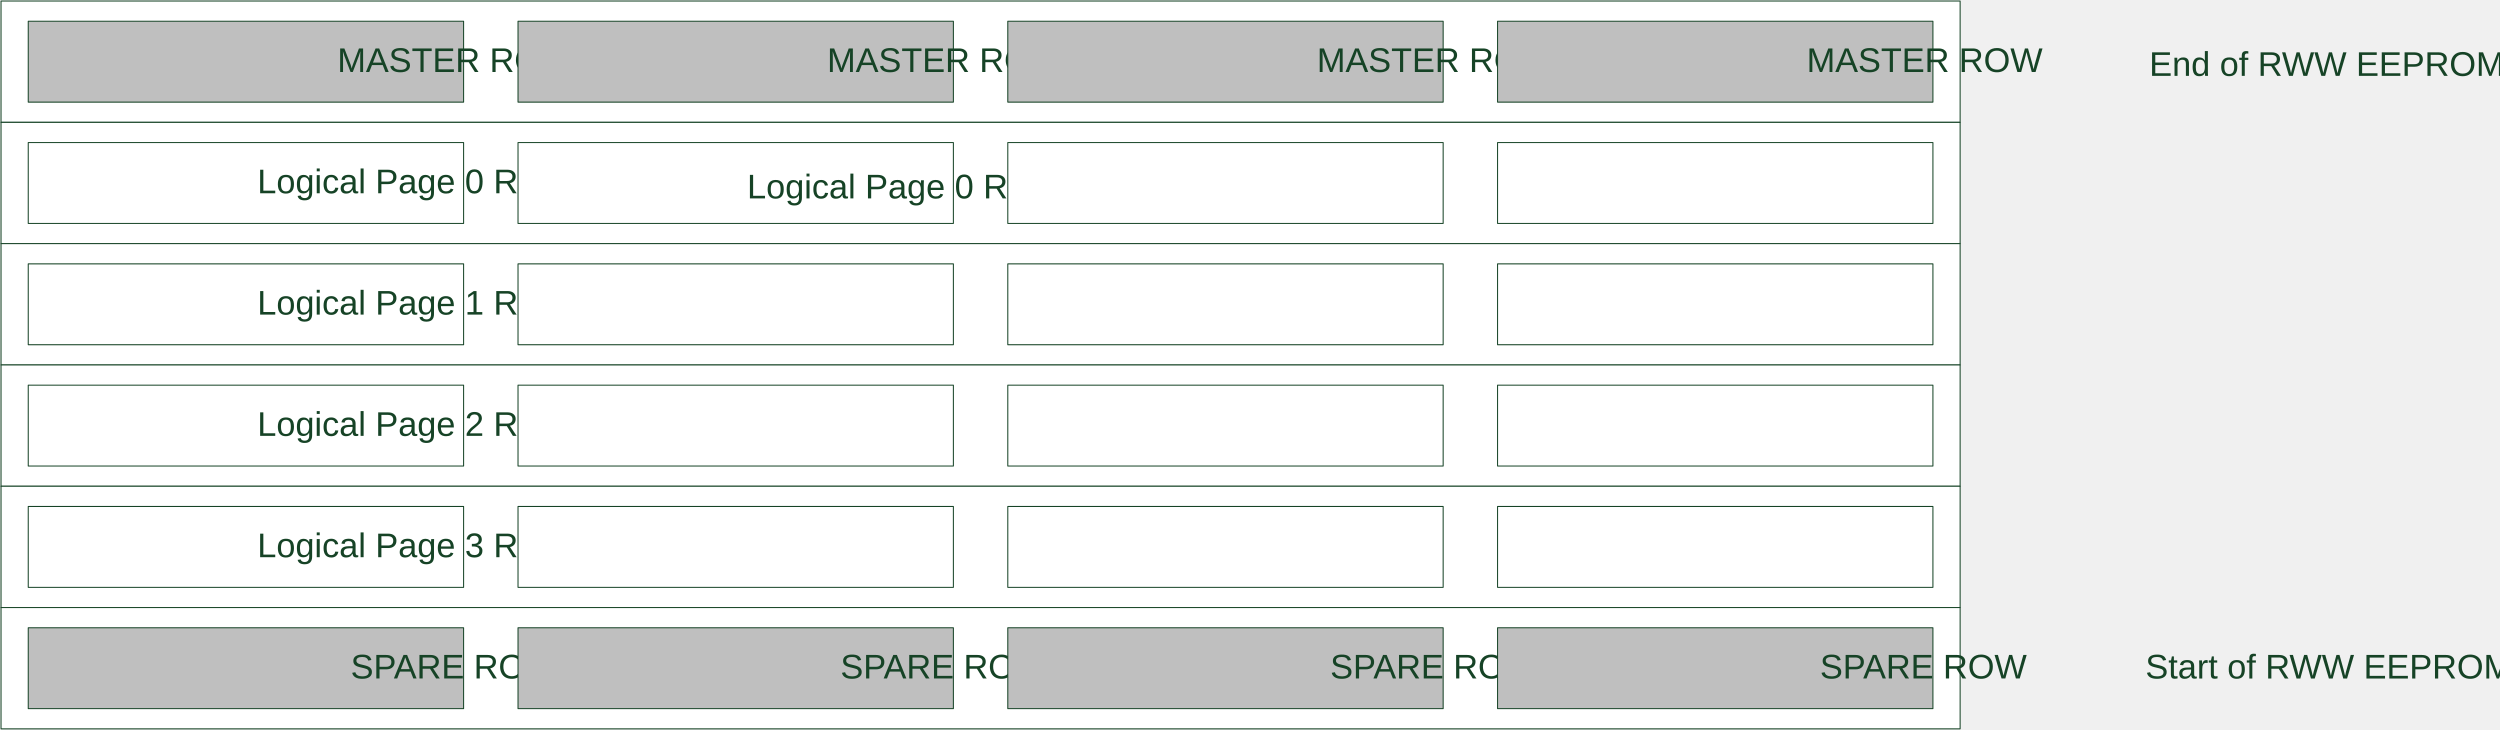
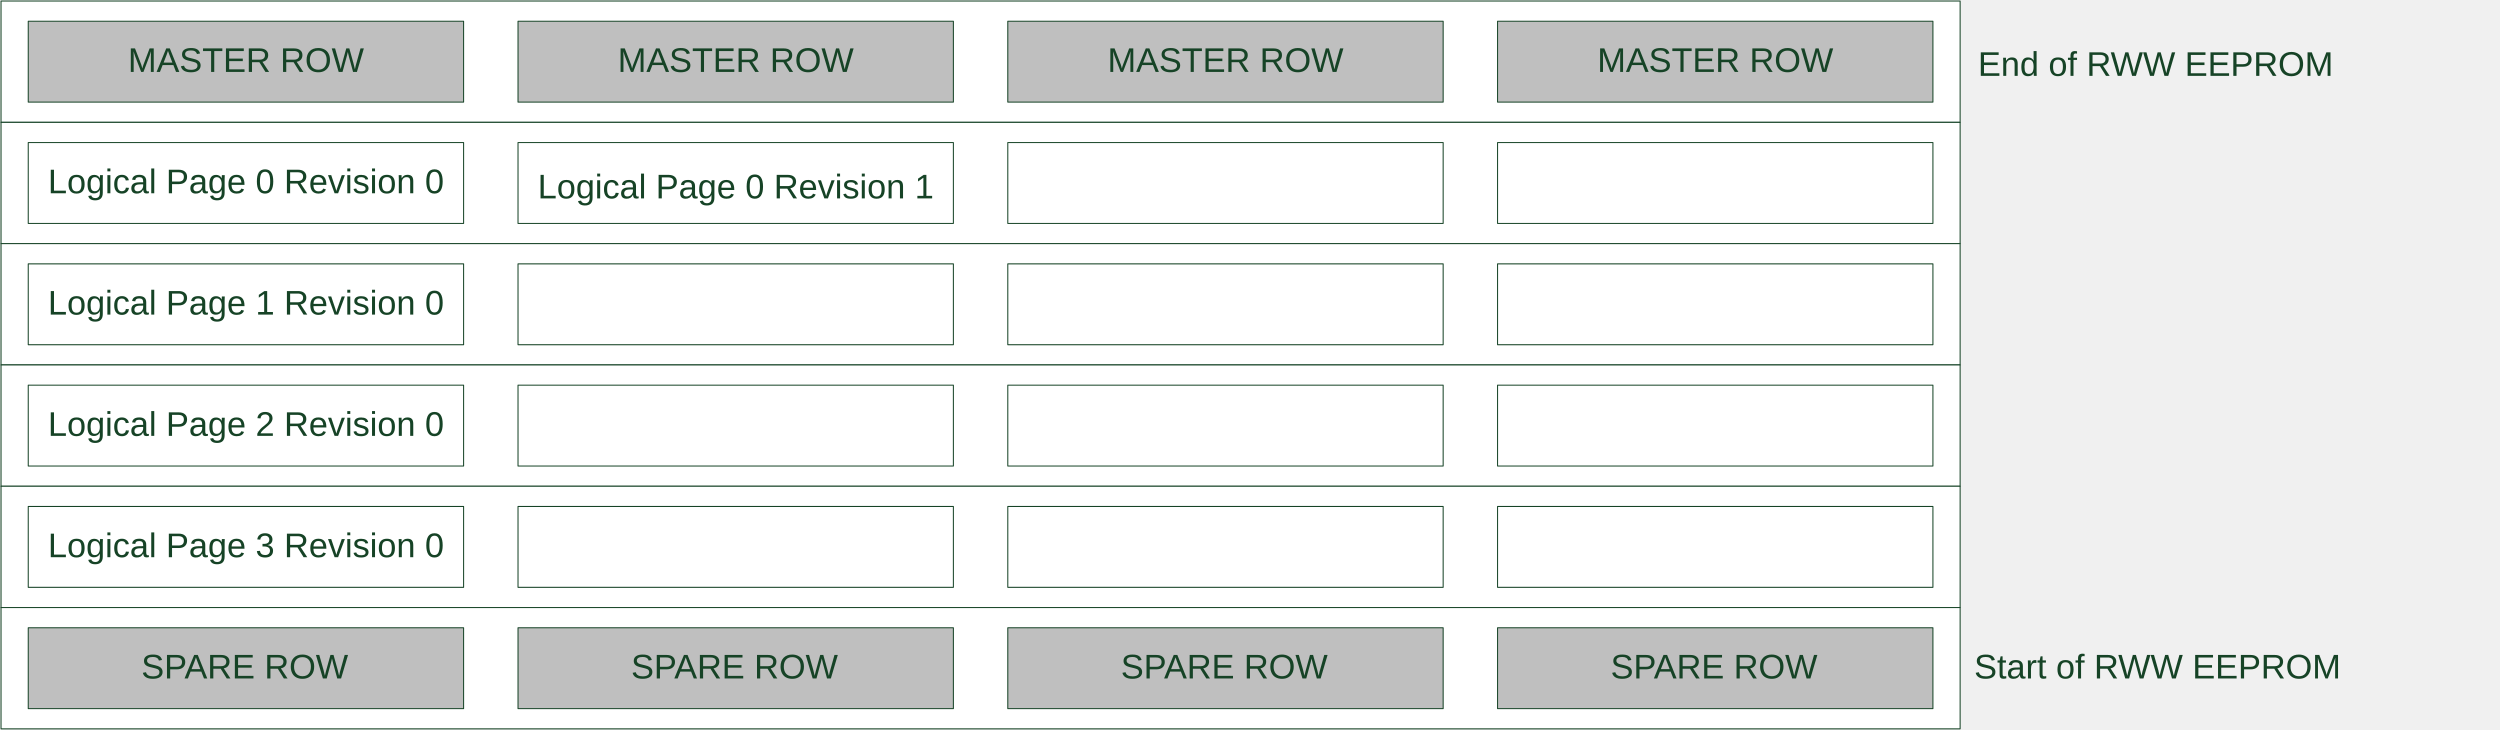
- <svg xmlns="http://www.w3.org/2000/svg" xmlns:ns1="http://schemas.microsoft.com/visio/2003/SVGExtensions/" width="8.114in" height="2.369in" viewBox="0 0 584.189 170.559" xml:space="preserve" color-interpolation-filters="sRGB" class="st6">
-   <ns1:documentProperties ns1:langID="1033" />
-   <style type="text/css">
- 	
- 		.st1 {fill:#ffffff;stroke:#164326;stroke-linecap:round;stroke-linejoin:round;stroke-width:0.24}
- 		.st2 {fill:#bfbfbf;stroke:#164326;stroke-linecap:round;stroke-linejoin:round;stroke-width:0.24}
- 		.st3 {fill:#164326;font-family:Arial;font-size:0.667em}
- 		.st4 {font-size:1em}
- 		.st5 {fill:none;stroke:none;stroke-linecap:round;stroke-linejoin:round;stroke-width:0.72}
- 		.st6 {fill:none;fill-rule:evenodd;font-size:12px;overflow:visible;stroke-linecap:square;stroke-miterlimit:3}
- 	
- 	</style>
-   <g ns1:mID="0" ns1:index="1" ns1:groupContext="foregroundPage">
-     <ns1:pageProperties ns1:drawingScale="0.0393701" ns1:pageScale="0.0393701" ns1:drawingUnits="24" ns1:shadowOffsetX="8.50388" ns1:shadowOffsetY="-8.50388" />
-     <g id="group1-1" transform="translate(0.241688,-141.972)" ns1:mID="1" ns1:groupContext="group">
-       <g id="shape2-2" ns1:mID="2" ns1:groupContext="shape">
-         <ns1:userDefs>
-           <ns1:ud ns1:nameU="visVersion" ns1:val="VT0(12):26" />
-         </ns1:userDefs>
-         <rect x="0" y="142.212" width="457.792" height="28.346" class="st1" />
+ <svg xmlns="http://www.w3.org/2000/svg" width="778.918" height="227.412" class="st6" color-interpolation-filters="sRGB" viewBox="0 0 584.189 170.559" xml:space="preserve">
+   <style type="text/css">.st1,.st2{fill:#fff;stroke:#164326;stroke-linecap:round;stroke-linejoin:round;stroke-width:.24}.st2{fill:#bfbfbf}.st3{fill:#164326;font-family:Arial;font-size:.667em}.st4{font-size:1em}.st5{fill:none;stroke:none;stroke-linecap:round;stroke-linejoin:round;stroke-width:.72}.st6{fill:none;fill-rule:evenodd;font-size:12px;overflow:visible;stroke-linecap:square;stroke-miterlimit:3}</style>
+   <g>
+     <g id="group1-1" transform="translate(0.241688,-141.972)">
+       <g id="shape2-2">
+         <rect width="457.792" height="28.346" x="0" y="142.212" class="st1" />
      </g>
-       <g id="shape3-4" ns1:mID="3" ns1:groupContext="shape" transform="translate(6.35824,-4.72378)">
-         <ns1:userDefs>
-           <ns1:ud ns1:nameU="visVersion" ns1:val="VT0(12):26" />
-         </ns1:userDefs>
-         <ns1:textBlock ns1:margins="rect(3.99997,3.99997,3.99997,3.99997)" ns1:tabSpace="42.5194" />
-         <ns1:textRect cx="50.864" cy="161.11" width="101.74" height="18.898" />
-         <rect x="0" y="151.661" width="101.732" height="18.898" class="st2" />
-         <text x="23.31" y="163.51" class="st3" ns1:langID="1033">
-           <ns1:paragraph ns1:horizAlign="1" />
-           <ns1:tabList />MASTER ROW                                        </text>
+       <g id="shape3-4" transform="translate(6.35824,-4.72378)">
+         <rect width="101.732" height="18.898" x="0" y="151.661" class="st2" />
+         <text x="23.31" y="163.51" class="st3">MASTER ROW</text>
      </g>
-       <g id="shape4-7" ns1:mID="4" ns1:groupContext="shape" transform="translate(120.807,-4.72378)">
-         <ns1:userDefs>
-           <ns1:ud ns1:nameU="visVersion" ns1:val="VT0(12):26" />
-         </ns1:userDefs>
-         <ns1:textBlock ns1:margins="rect(3.99997,3.99997,3.99997,3.99997)" ns1:tabSpace="42.5194" />
-         <ns1:textRect cx="50.864" cy="161.11" width="101.74" height="18.898" />
-         <rect x="0" y="151.661" width="101.732" height="18.898" class="st2" />
-         <text x="23.31" y="163.51" class="st3" ns1:langID="1033">
-           <ns1:paragraph ns1:horizAlign="1" />
-           <ns1:tabList />MASTER ROW</text>
+       <g id="shape4-7" transform="translate(120.807,-4.72378)">
+         <rect width="101.732" height="18.898" x="0" y="151.661" class="st2" />
+         <text x="23.31" y="163.51" class="st3">MASTER ROW</text>
      </g>
-       <g id="shape5-10" ns1:mID="5" ns1:groupContext="shape" transform="translate(235.256,-4.72378)">
-         <ns1:userDefs>
-           <ns1:ud ns1:nameU="visVersion" ns1:val="VT0(12):26" />
-         </ns1:userDefs>
-         <ns1:textBlock ns1:margins="rect(3.99997,3.99997,3.99997,3.99997)" ns1:tabSpace="42.5194" />
-         <ns1:textRect cx="50.864" cy="161.11" width="101.74" height="18.898" />
-         <rect x="0" y="151.661" width="101.732" height="18.898" class="st2" />
-         <text x="23.31" y="163.51" class="st3" ns1:langID="1033">
-           <ns1:paragraph ns1:horizAlign="1" />
-           <ns1:tabList />MASTER ROW</text>
+       <g id="shape5-10" transform="translate(235.256,-4.72378)">
+         <rect width="101.732" height="18.898" x="0" y="151.661" class="st2" />
+         <text x="23.31" y="163.51" class="st3">MASTER ROW</text>
      </g>
-       <g id="shape6-13" ns1:mID="6" ns1:groupContext="shape" transform="translate(349.702,-4.72378)">
-         <ns1:userDefs>
-           <ns1:ud ns1:nameU="visVersion" ns1:val="VT0(12):26" />
-         </ns1:userDefs>
-         <ns1:textBlock ns1:margins="rect(3.99997,3.99997,3.99997,3.99997)" ns1:tabSpace="42.5194" />
-         <ns1:textRect cx="50.864" cy="161.11" width="101.74" height="18.898" />
-         <rect x="0" y="151.661" width="101.732" height="18.898" class="st2" />
-         <text x="23.31" y="163.51" class="st3" ns1:langID="1033">
-           <ns1:paragraph ns1:horizAlign="1" />
-           <ns1:tabList />MASTER ROW                                        </text>
+       <g id="shape6-13" transform="translate(349.702,-4.72378)">
+         <rect width="101.732" height="18.898" x="0" y="151.661" class="st2" />
+         <text x="23.31" y="163.51" class="st3">MASTER ROW</text>
      </g>
    </g>
-     <g id="group7-16" transform="translate(0.241688,-113.626)" ns1:mID="7" ns1:groupContext="group">
-       <g id="shape8-17" ns1:mID="8" ns1:groupContext="shape">
-         <ns1:userDefs>
-           <ns1:ud ns1:nameU="visVersion" ns1:val="VT0(12):26" />
-         </ns1:userDefs>
-         <rect x="0" y="142.212" width="457.792" height="28.346" class="st1" />
+     <g id="group7-16" transform="translate(0.241688,-113.626)">
+       <g id="shape8-17">
+         <rect width="457.792" height="28.346" x="0" y="142.212" class="st1" />
      </g>
-       <g id="shape9-19" ns1:mID="9" ns1:groupContext="shape" transform="translate(6.35824,-4.72378)">
-         <ns1:userDefs>
-           <ns1:ud ns1:nameU="visVersion" ns1:val="VT0(12):26" />
-         </ns1:userDefs>
-         <ns1:textBlock ns1:margins="rect(3.99997,3.99997,3.99997,3.99997)" ns1:tabSpace="42.5194" />
-         <ns1:textRect cx="50.864" cy="161.11" width="101.74" height="18.898" />
-         <rect x="0" y="151.661" width="101.732" height="18.898" class="st1" />
-         <text x="4.61" y="163.51" class="st3" ns1:langID="1033">
-           <ns1:paragraph ns1:horizAlign="1" />
-           <ns1:tabList />Logical Page 0 Revision 0</text>
+       <g id="shape9-19" transform="translate(6.35824,-4.72378)">
+         <rect width="101.732" height="18.898" x="0" y="151.661" class="st1" />
+         <text x="4.61" y="163.51" class="st3">Logical Page 0 Revision 0</text>
      </g>
-       <g id="shape10-22" ns1:mID="10" ns1:groupContext="shape" transform="translate(120.807,-4.72378)">
-         <ns1:userDefs>
-           <ns1:ud ns1:nameU="visVersion" ns1:val="VT0(12):26" />
-         </ns1:userDefs>
-         <ns1:textBlock ns1:margins="rect(0,0,0,0)" />
-         <ns1:textRect cx="50.866" cy="161.11" width="101.74" height="18.898" />
-         <rect x="0" y="151.661" width="101.732" height="18.898" class="st1" />
-         <text x="4.61" y="164.71" class="st3" ns1:langID="1033">
-           <ns1:paragraph ns1:horizAlign="1" />
-           <ns1:tabList />Logical Page 0 Revision <tspan class="st4" ns1:langID="2052">1</tspan>
+       <g id="shape10-22" transform="translate(120.807,-4.72378)">
+         <rect width="101.732" height="18.898" x="0" y="151.661" class="st1" />
+         <text x="4.61" y="164.71" class="st3">Logical Page 0 Revision <tspan class="st4">1</tspan>
        </text>
      </g>
-       <g id="shape11-26" ns1:mID="11" ns1:groupContext="shape" transform="translate(235.256,-4.72378)">
-         <ns1:userDefs>
-           <ns1:ud ns1:nameU="visVersion" ns1:val="VT0(12):26" />
-         </ns1:userDefs>
-         <rect x="0" y="151.661" width="101.732" height="18.898" class="st1" />
+       <g id="shape11-26" transform="translate(235.256,-4.72378)">
+         <rect width="101.732" height="18.898" x="0" y="151.661" class="st1" />
      </g>
-       <g id="shape12-28" ns1:mID="12" ns1:groupContext="shape" transform="translate(349.702,-4.72378)">
-         <ns1:userDefs>
-           <ns1:ud ns1:nameU="visVersion" ns1:val="VT0(12):26" />
-         </ns1:userDefs>
-         <rect x="0" y="151.661" width="101.732" height="18.898" class="st1" />
+       <g id="shape12-28" transform="translate(349.702,-4.72378)">
+         <rect width="101.732" height="18.898" x="0" y="151.661" class="st1" />
      </g>
    </g>
-     <g id="group13-30" transform="translate(0.241688,-85.2806)" ns1:mID="13" ns1:groupContext="group">
-       <g id="shape14-31" ns1:mID="14" ns1:groupContext="shape">
-         <ns1:userDefs>
-           <ns1:ud ns1:nameU="visVersion" ns1:val="VT0(12):26" />
-         </ns1:userDefs>
-         <rect x="0" y="142.212" width="457.792" height="28.346" class="st1" />
+     <g id="group13-30" transform="translate(0.241688,-85.2806)">
+       <g id="shape14-31">
+         <rect width="457.792" height="28.346" x="0" y="142.212" class="st1" />
      </g>
-       <g id="shape15-33" ns1:mID="15" ns1:groupContext="shape" transform="translate(6.35824,-4.72378)">
-         <ns1:userDefs>
-           <ns1:ud ns1:nameU="visVersion" ns1:val="VT0(12):26" />
-         </ns1:userDefs>
-         <ns1:textBlock ns1:margins="rect(3.99997,3.99997,3.99997,3.99997)" ns1:tabSpace="42.5194" />
-         <ns1:textRect cx="50.864" cy="161.11" width="101.74" height="18.898" />
-         <rect x="0" y="151.661" width="101.732" height="18.898" class="st1" />
-         <text x="4.61" y="163.51" class="st3" ns1:langID="1033">
-           <ns1:paragraph ns1:horizAlign="1" />
-           <ns1:tabList />Logical Page 1 Revision 0</text>
+       <g id="shape15-33" transform="translate(6.35824,-4.72378)">
+         <rect width="101.732" height="18.898" x="0" y="151.661" class="st1" />
+         <text x="4.61" y="163.51" class="st3">Logical Page 1 Revision 0</text>
      </g>
-       <g id="shape16-36" ns1:mID="16" ns1:groupContext="shape" transform="translate(120.807,-4.72378)">
-         <ns1:userDefs>
-           <ns1:ud ns1:nameU="visVersion" ns1:val="VT0(12):26" />
-         </ns1:userDefs>
-         <rect x="0" y="151.661" width="101.732" height="18.898" class="st1" />
+       <g id="shape16-36" transform="translate(120.807,-4.72378)">
+         <rect width="101.732" height="18.898" x="0" y="151.661" class="st1" />
      </g>
-       <g id="shape17-38" ns1:mID="17" ns1:groupContext="shape" transform="translate(235.256,-4.72378)">
-         <ns1:userDefs>
-           <ns1:ud ns1:nameU="visVersion" ns1:val="VT0(12):26" />
-         </ns1:userDefs>
-         <rect x="0" y="151.661" width="101.732" height="18.898" class="st1" />
+       <g id="shape17-38" transform="translate(235.256,-4.72378)">
+         <rect width="101.732" height="18.898" x="0" y="151.661" class="st1" />
      </g>
-       <g id="shape18-40" ns1:mID="18" ns1:groupContext="shape" transform="translate(349.702,-4.72378)">
-         <ns1:userDefs>
-           <ns1:ud ns1:nameU="visVersion" ns1:val="VT0(12):26" />
-         </ns1:userDefs>
-         <rect x="0" y="151.661" width="101.732" height="18.898" class="st1" />
+       <g id="shape18-40" transform="translate(349.702,-4.72378)">
+         <rect width="101.732" height="18.898" x="0" y="151.661" class="st1" />
      </g>
    </g>
-     <g id="group19-42" transform="translate(0.241688,-56.9344)" ns1:mID="19" ns1:groupContext="group">
-       <g id="shape20-43" ns1:mID="20" ns1:groupContext="shape">
-         <ns1:userDefs>
-           <ns1:ud ns1:nameU="visVersion" ns1:val="VT0(12):26" />
-         </ns1:userDefs>
-         <rect x="0" y="142.212" width="457.792" height="28.346" class="st1" />
+     <g id="group19-42" transform="translate(0.241688,-56.9344)">
+       <g id="shape20-43">
+         <rect width="457.792" height="28.346" x="0" y="142.212" class="st1" />
      </g>
-       <g id="shape21-45" ns1:mID="21" ns1:groupContext="shape" transform="translate(6.35824,-4.72378)">
-         <ns1:userDefs>
-           <ns1:ud ns1:nameU="visVersion" ns1:val="VT0(12):26" />
-         </ns1:userDefs>
-         <ns1:textBlock ns1:margins="rect(3.99997,3.99997,3.99997,3.99997)" ns1:tabSpace="42.5194" />
-         <ns1:textRect cx="50.864" cy="161.11" width="101.74" height="18.898" />
-         <rect x="0" y="151.661" width="101.732" height="18.898" class="st1" />
-         <text x="4.61" y="163.51" class="st3" ns1:langID="1033">
-           <ns1:paragraph ns1:horizAlign="1" />
-           <ns1:tabList />Logical Page 2 Revision 0</text>
+       <g id="shape21-45" transform="translate(6.35824,-4.72378)">
+         <rect width="101.732" height="18.898" x="0" y="151.661" class="st1" />
+         <text x="4.61" y="163.51" class="st3">Logical Page 2 Revision 0</text>
      </g>
-       <g id="shape22-48" ns1:mID="22" ns1:groupContext="shape" transform="translate(120.807,-4.72378)">
-         <ns1:userDefs>
-           <ns1:ud ns1:nameU="visVersion" ns1:val="VT0(12):26" />
-         </ns1:userDefs>
-         <rect x="0" y="151.661" width="101.732" height="18.898" class="st1" />
+       <g id="shape22-48" transform="translate(120.807,-4.72378)">
+         <rect width="101.732" height="18.898" x="0" y="151.661" class="st1" />
      </g>
-       <g id="shape23-50" ns1:mID="23" ns1:groupContext="shape" transform="translate(235.256,-4.72378)">
-         <ns1:userDefs>
-           <ns1:ud ns1:nameU="visVersion" ns1:val="VT0(12):26" />
-         </ns1:userDefs>
-         <rect x="0" y="151.661" width="101.732" height="18.898" class="st1" />
+       <g id="shape23-50" transform="translate(235.256,-4.72378)">
+         <rect width="101.732" height="18.898" x="0" y="151.661" class="st1" />
      </g>
-       <g id="shape24-52" ns1:mID="24" ns1:groupContext="shape" transform="translate(349.702,-4.72378)">
-         <ns1:userDefs>
-           <ns1:ud ns1:nameU="visVersion" ns1:val="VT0(12):26" />
-         </ns1:userDefs>
-         <rect x="0" y="151.661" width="101.732" height="18.898" class="st1" />
+       <g id="shape24-52" transform="translate(349.702,-4.72378)">
+         <rect width="101.732" height="18.898" x="0" y="151.661" class="st1" />
      </g>
    </g>
-     <g id="group25-54" transform="translate(0.241688,-28.588)" ns1:mID="25" ns1:groupContext="group">
-       <g id="shape26-55" ns1:mID="26" ns1:groupContext="shape">
-         <ns1:userDefs>
-           <ns1:ud ns1:nameU="visVersion" ns1:val="VT0(12):26" />
-         </ns1:userDefs>
-         <rect x="0" y="142.212" width="457.792" height="28.346" class="st1" />
+     <g id="group25-54" transform="translate(0.241688,-28.588)">
+       <g id="shape26-55">
+         <rect width="457.792" height="28.346" x="0" y="142.212" class="st1" />
      </g>
-       <g id="shape27-57" ns1:mID="27" ns1:groupContext="shape" transform="translate(6.35824,-4.72378)">
-         <ns1:userDefs>
-           <ns1:ud ns1:nameU="visVersion" ns1:val="VT0(12):26" />
-         </ns1:userDefs>
-         <ns1:textBlock ns1:margins="rect(3.99997,3.99997,3.99997,3.99997)" ns1:tabSpace="42.5194" />
-         <ns1:textRect cx="50.864" cy="161.11" width="101.74" height="18.898" />
-         <rect x="0" y="151.661" width="101.732" height="18.898" class="st1" />
-         <text x="4.61" y="163.51" class="st3" ns1:langID="1033">
-           <ns1:paragraph ns1:horizAlign="1" />
-           <ns1:tabList />Logical Page 3 Revision 0        </text>
+       <g id="shape27-57" transform="translate(6.35824,-4.72378)">
+         <rect width="101.732" height="18.898" x="0" y="151.661" class="st1" />
+         <text x="4.61" y="163.51" class="st3">Logical Page 3 Revision 0</text>
      </g>
-       <g id="shape28-60" ns1:mID="28" ns1:groupContext="shape" transform="translate(120.807,-4.72378)">
-         <ns1:userDefs>
-           <ns1:ud ns1:nameU="visVersion" ns1:val="VT0(12):26" />
-         </ns1:userDefs>
-         <rect x="0" y="151.661" width="101.732" height="18.898" class="st1" />
+       <g id="shape28-60" transform="translate(120.807,-4.72378)">
+         <rect width="101.732" height="18.898" x="0" y="151.661" class="st1" />
      </g>
-       <g id="shape29-62" ns1:mID="29" ns1:groupContext="shape" transform="translate(235.256,-4.72378)">
-         <ns1:userDefs>
-           <ns1:ud ns1:nameU="visVersion" ns1:val="VT0(12):26" />
-         </ns1:userDefs>
-         <rect x="0" y="151.661" width="101.732" height="18.898" class="st1" />
+       <g id="shape29-62" transform="translate(235.256,-4.72378)">
+         <rect width="101.732" height="18.898" x="0" y="151.661" class="st1" />
      </g>
-       <g id="shape30-64" ns1:mID="30" ns1:groupContext="shape" transform="translate(349.702,-4.72378)">
-         <ns1:userDefs>
-           <ns1:ud ns1:nameU="visVersion" ns1:val="VT0(12):26" />
-         </ns1:userDefs>
-         <rect x="0" y="151.661" width="101.732" height="18.898" class="st1" />
+       <g id="shape30-64" transform="translate(349.702,-4.72378)">
+         <rect width="101.732" height="18.898" x="0" y="151.661" class="st1" />
      </g>
    </g>
-     <g id="group31-66" transform="translate(0.241688,-0.241797)" ns1:mID="31" ns1:groupContext="group">
-       <g id="shape32-67" ns1:mID="32" ns1:groupContext="shape">
-         <ns1:userDefs>
-           <ns1:ud ns1:nameU="visVersion" ns1:val="VT0(12):26" />
-         </ns1:userDefs>
-         <rect x="0" y="142.212" width="457.792" height="28.346" class="st1" />
+     <g id="group31-66" transform="translate(0.241688,-0.241797)">
+       <g id="shape32-67">
+         <rect width="457.792" height="28.346" x="0" y="142.212" class="st1" />
      </g>
-       <g id="shape33-69" ns1:mID="33" ns1:groupContext="shape" transform="translate(6.35824,-4.72378)">
-         <ns1:userDefs>
-           <ns1:ud ns1:nameU="visVersion" ns1:val="VT0(12):26" />
-         </ns1:userDefs>
-         <ns1:textBlock ns1:margins="rect(3.99997,3.99997,3.99997,3.99997)" ns1:tabSpace="42.5194" />
-         <ns1:textRect cx="50.864" cy="161.11" width="101.74" height="18.898" />
-         <rect x="0" y="151.661" width="101.732" height="18.898" class="st2" />
-         <text x="26.42" y="163.51" class="st3" ns1:langID="1033">
-           <ns1:paragraph ns1:horizAlign="1" />
-           <ns1:tabList />SPARE ROW                                        </text>
+       <g id="shape33-69" transform="translate(6.35824,-4.72378)">
+         <rect width="101.732" height="18.898" x="0" y="151.661" class="st2" />
+         <text x="26.42" y="163.51" class="st3">SPARE ROW</text>
      </g>
-       <g id="shape34-72" ns1:mID="34" ns1:groupContext="shape" transform="translate(120.807,-4.72378)">
-         <ns1:userDefs>
-           <ns1:ud ns1:nameU="visVersion" ns1:val="VT0(12):26" />
-         </ns1:userDefs>
-         <ns1:textBlock ns1:margins="rect(3.99997,3.99997,3.99997,3.99997)" ns1:tabSpace="42.5194" />
-         <ns1:textRect cx="50.864" cy="161.11" width="101.74" height="18.898" />
-         <rect x="0" y="151.661" width="101.732" height="18.898" class="st2" />
-         <text x="26.42" y="163.51" class="st3" ns1:langID="1033">
-           <ns1:paragraph ns1:horizAlign="1" />
-           <ns1:tabList />SPARE ROW</text>
+       <g id="shape34-72" transform="translate(120.807,-4.72378)">
+         <rect width="101.732" height="18.898" x="0" y="151.661" class="st2" />
+         <text x="26.42" y="163.51" class="st3">SPARE ROW</text>
      </g>
-       <g id="shape35-75" ns1:mID="35" ns1:groupContext="shape" transform="translate(235.256,-4.72378)">
-         <ns1:userDefs>
-           <ns1:ud ns1:nameU="visVersion" ns1:val="VT0(12):26" />
-         </ns1:userDefs>
-         <ns1:textBlock ns1:margins="rect(3.99997,3.99997,3.99997,3.99997)" ns1:tabSpace="42.5194" />
-         <ns1:textRect cx="50.864" cy="161.11" width="101.74" height="18.898" />
-         <rect x="0" y="151.661" width="101.732" height="18.898" class="st2" />
-         <text x="26.42" y="163.51" class="st3" ns1:langID="1033">
-           <ns1:paragraph ns1:horizAlign="1" />
-           <ns1:tabList />SPARE ROW</text>
+       <g id="shape35-75" transform="translate(235.256,-4.72378)">
+         <rect width="101.732" height="18.898" x="0" y="151.661" class="st2" />
+         <text x="26.42" y="163.51" class="st3">SPARE ROW</text>
      </g>
-       <g id="shape36-78" ns1:mID="36" ns1:groupContext="shape" transform="translate(349.702,-4.72378)">
-         <ns1:userDefs>
-           <ns1:ud ns1:nameU="visVersion" ns1:val="VT0(12):26" />
-         </ns1:userDefs>
-         <ns1:textBlock ns1:margins="rect(3.99997,3.99997,3.99997,3.99997)" ns1:tabSpace="42.5194" />
-         <ns1:textRect cx="50.864" cy="161.11" width="101.74" height="18.898" />
-         <rect x="0" y="151.661" width="101.732" height="18.898" class="st2" />
-         <text x="26.42" y="163.51" class="st3" ns1:langID="1033">
-           <ns1:paragraph ns1:horizAlign="1" />
-           <ns1:tabList />SPARE ROW</text>
+       <g id="shape36-78" transform="translate(349.702,-4.72378)">
+         <rect width="101.732" height="18.898" x="0" y="151.661" class="st2" />
+         <text x="26.42" y="163.51" class="st3">SPARE ROW</text>
      </g>
    </g>
-     <g id="shape37-81" ns1:mID="37" ns1:groupContext="shape" transform="translate(458.207,-147.232)">
-       <ns1:userDefs />
-       <ns1:textBlock ns1:margins="rect(3.99997,3.99997,3.99997,3.99997)" ns1:tabSpace="42.5194" />
-       <ns1:textRect cx="62.628" cy="162.559" width="125.26" height="16" />
-       <rect x="0" y="154.559" width="125.26" height="16" class="st5" />
-       <text x="4" y="164.96" class="st3" ns1:langID="1033">
-         <ns1:paragraph />
-         <ns1:tabList />End of RWW EEPROM                                </text>
+     <g id="shape37-81" transform="translate(458.207,-147.232)">
+       <rect width="125.26" height="16" x="0" y="154.559" class="st5" />
+       <text x="4" y="164.96" class="st3">End of RWW EEPROM</text>
    </g>
-     <g id="shape38-84" ns1:mID="38" ns1:groupContext="shape" transform="translate(457.309,-6.4132)">
-       <ns1:userDefs />
-       <ns1:textBlock ns1:margins="rect(3.99997,3.99997,3.99997,3.99997)" ns1:tabSpace="42.5194" />
-       <ns1:textRect cx="63.077" cy="162.559" width="126.16" height="16" />
-       <rect x="0" y="154.559" width="126.157" height="16" class="st5" />
-       <text x="4" y="164.96" class="st3" ns1:langID="1033">
-         <ns1:paragraph />
-         <ns1:tabList />Start of RWW EEPROM                                </text>
+     <g id="shape38-84" transform="translate(457.309,-6.4132)">
+       <rect width="126.157" height="16" x="0" y="154.559" class="st5" />
+       <text x="4" y="164.96" class="st3">Start of RWW EEPROM</text>
    </g>
  </g>
</svg>
